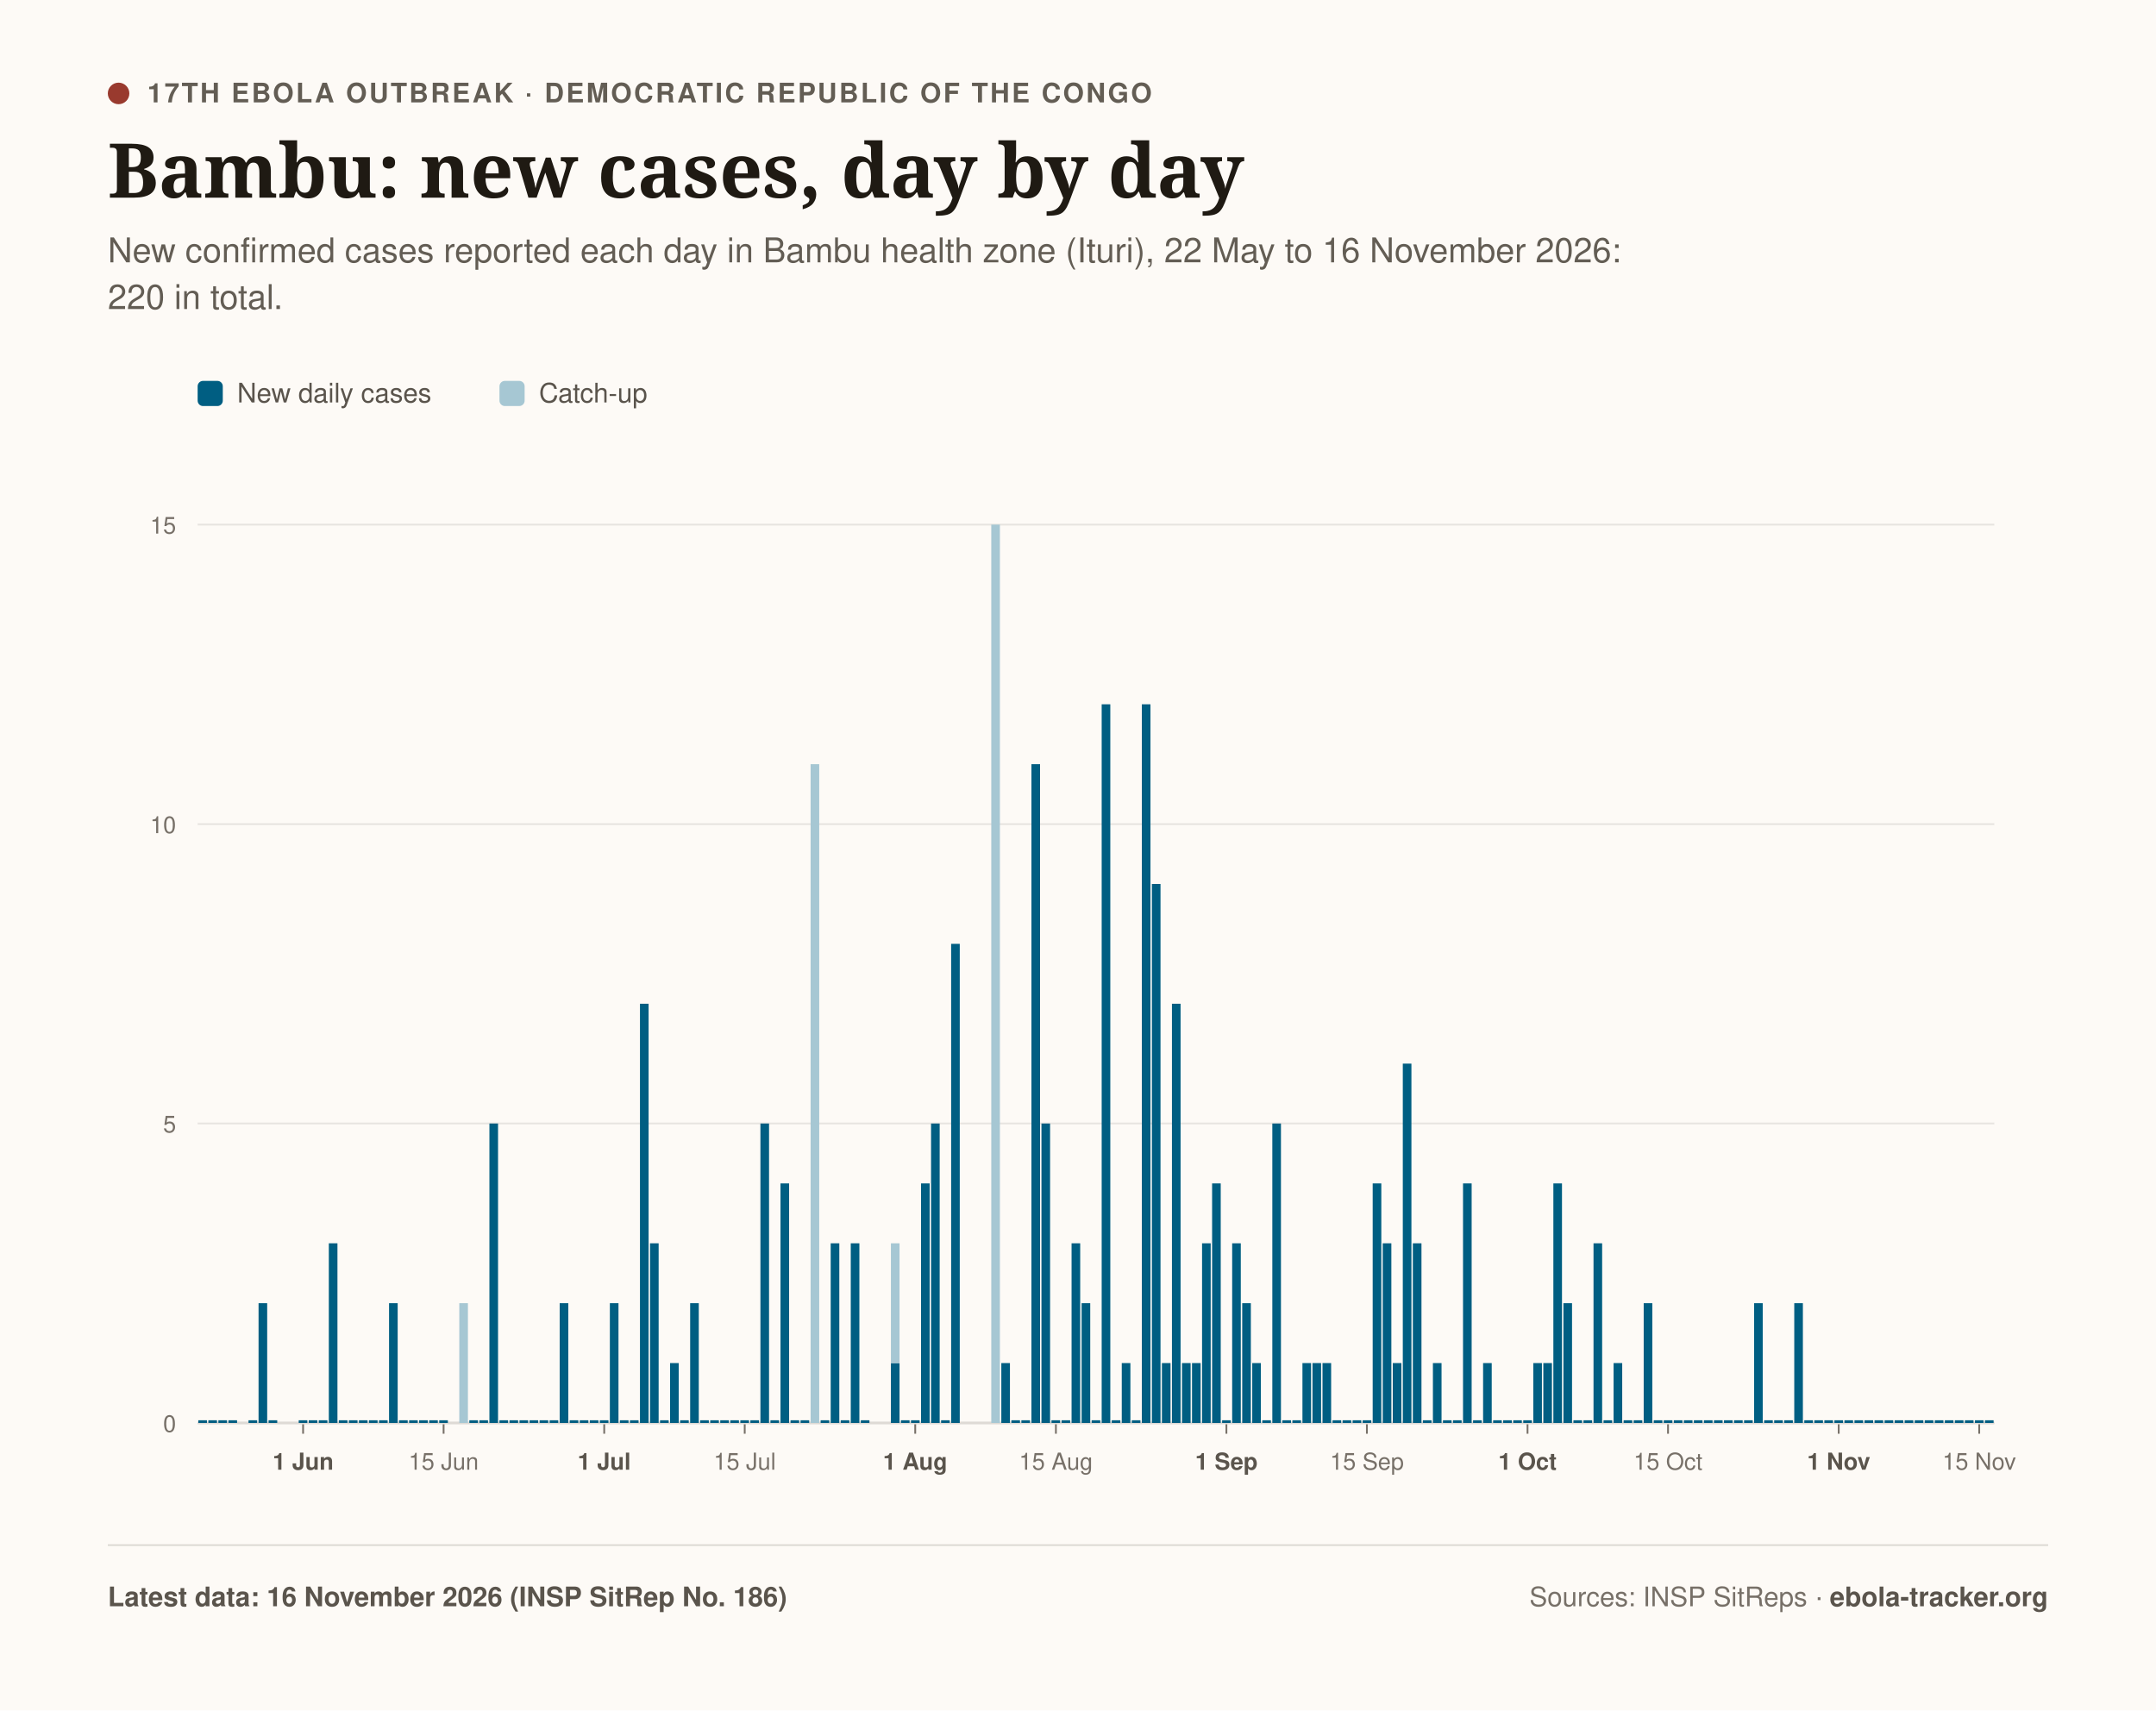
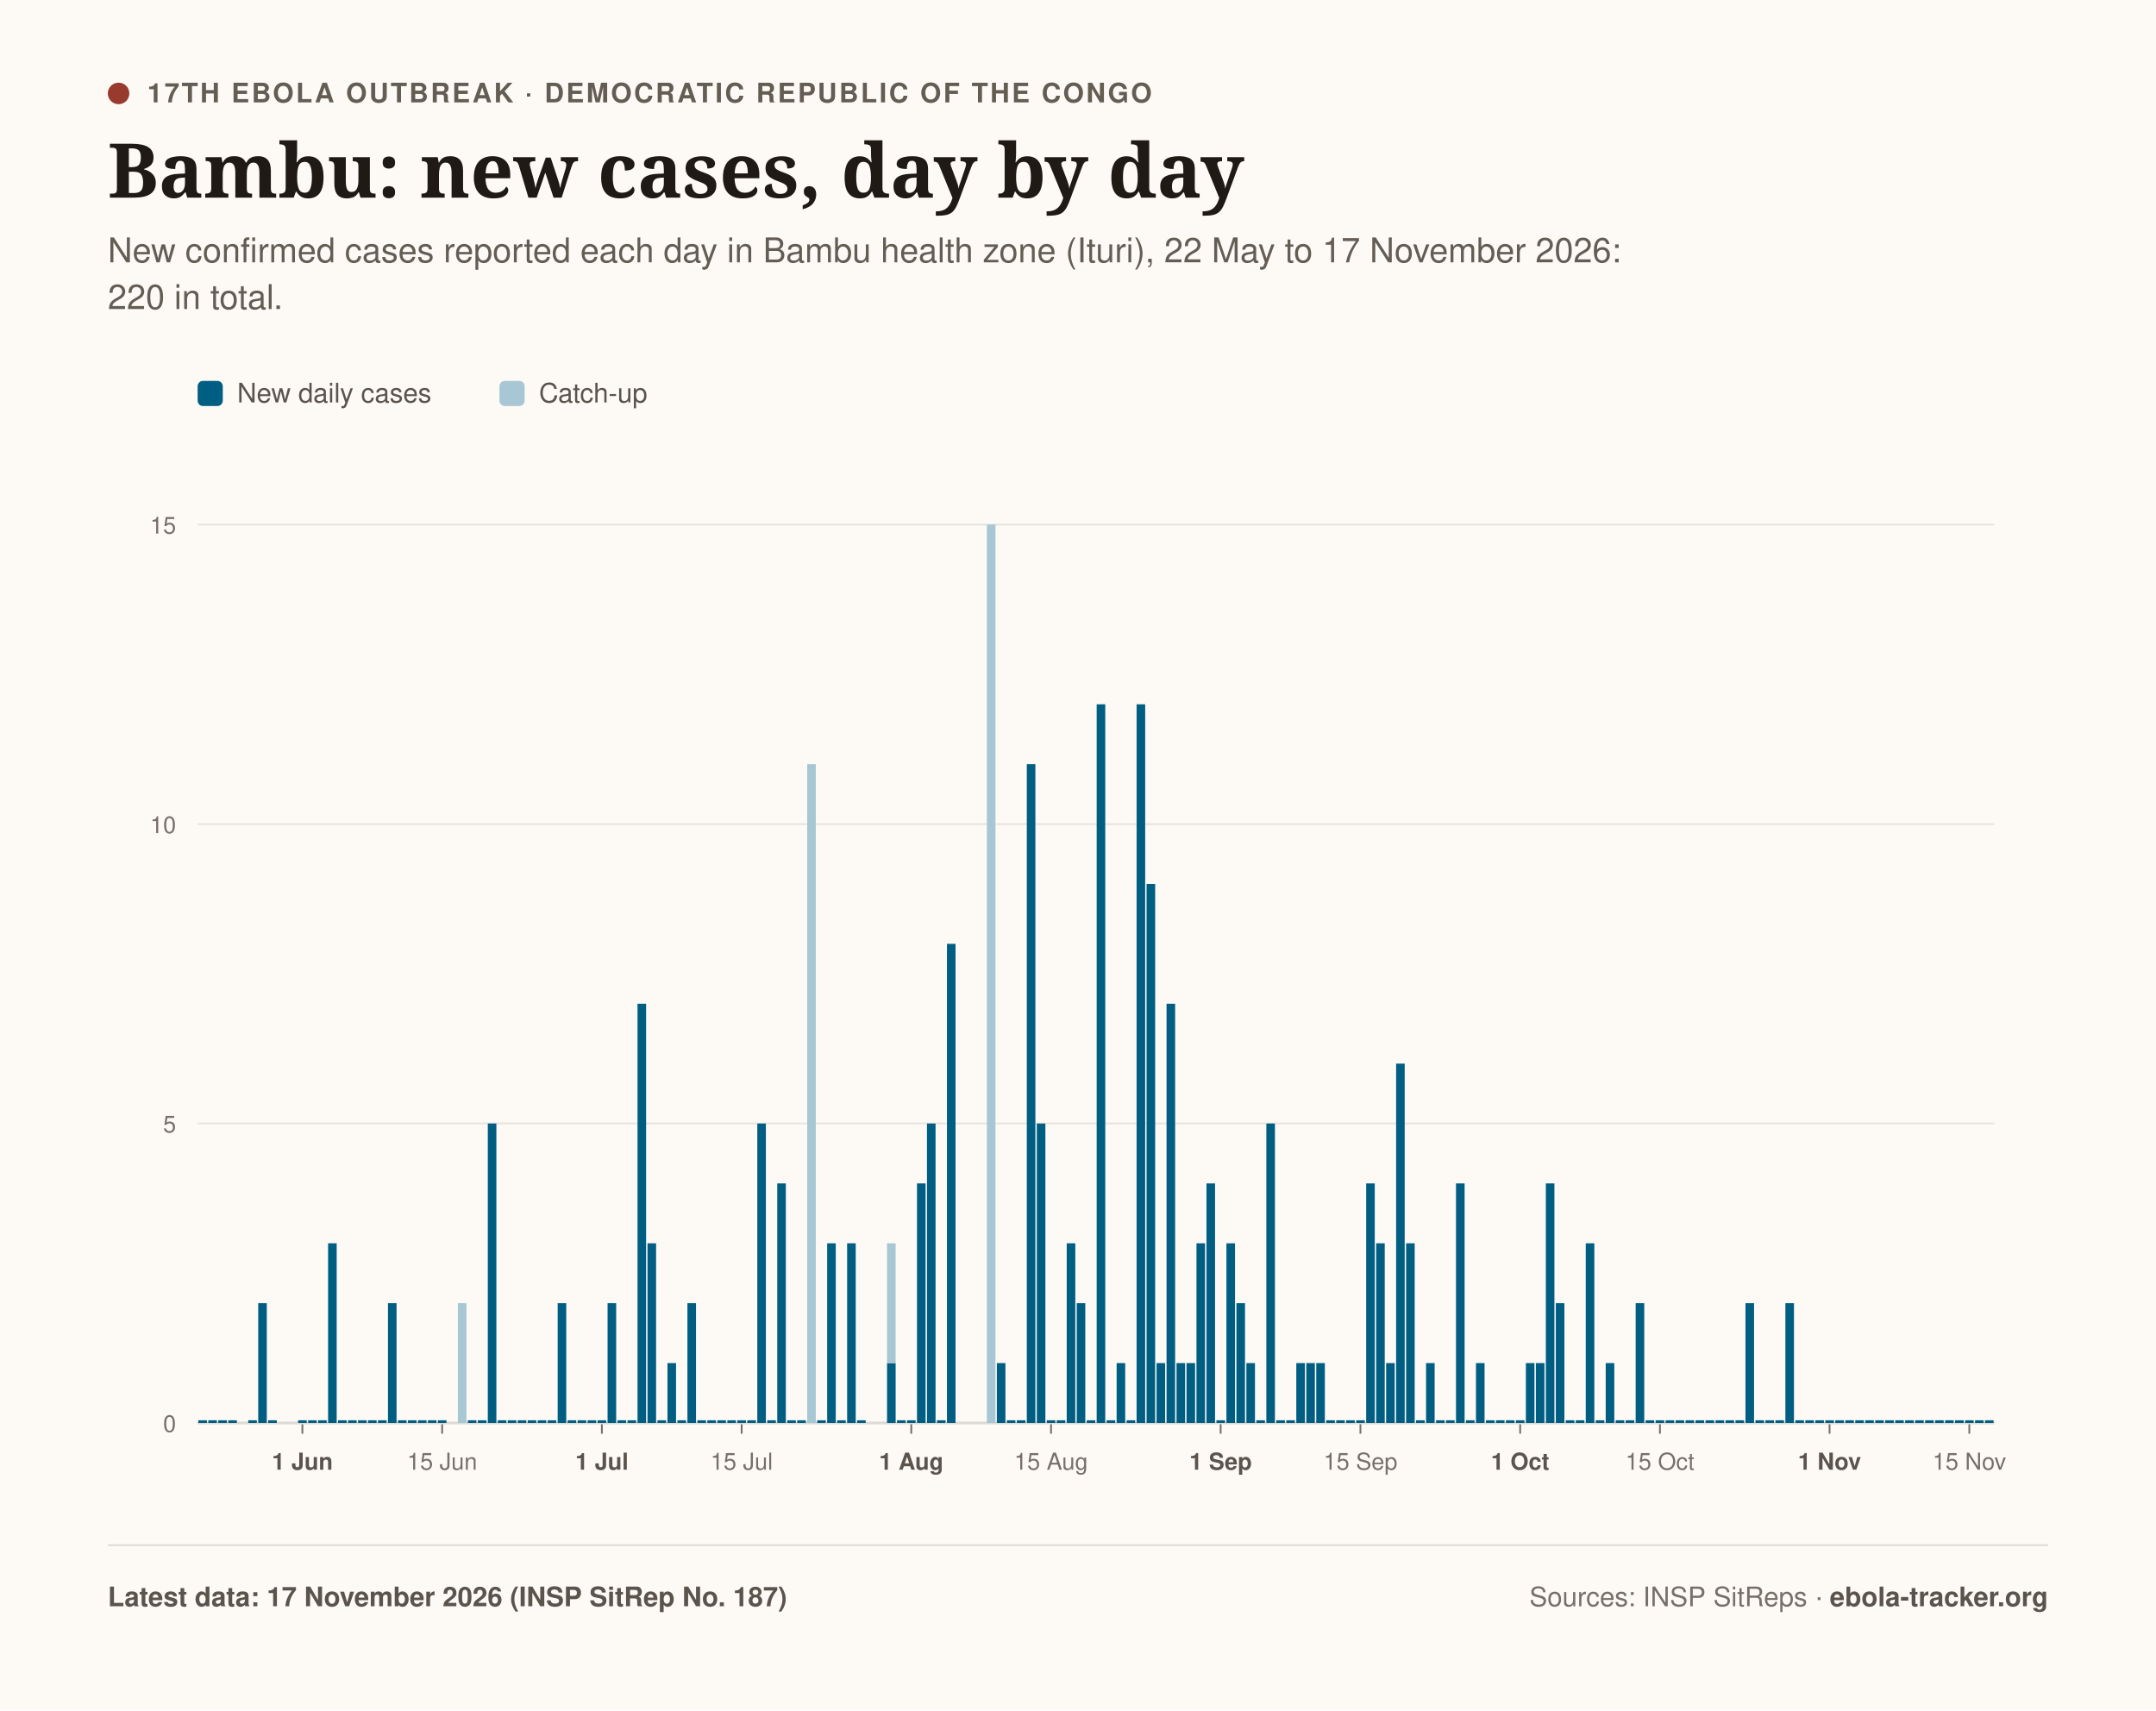
- <svg xmlns="http://www.w3.org/2000/svg" viewBox="0 0 1200 952" role="img" aria-label="Bambu: new cases, day by day. New confirmed cases reported each day in Bambu health zone (Ituri), 22 May to 16 November 2026: 220 in total.">
+ <svg xmlns="http://www.w3.org/2000/svg" viewBox="0 0 1200 952" role="img" aria-label="Bambu: new cases, day by day. New confirmed cases reported each day in Bambu health zone (Ituri), 22 May to 17 November 2026: 220 in total.">
  <rect width="1200" height="952" fill="#FDFAF6" />
  <circle cx="66" cy="52" r="6" fill="#993A2E" />
  <text x="82.0" y="57.0" font-family="'Public Sans',Helvetica,Arial,sans-serif" font-size="15" font-weight="700" fill="#635D54" text-anchor="start" letter-spacing=".08em">17TH EBOLA OUTBREAK · DEMOCRATIC REPUBLIC OF THE CONGO</text>
  <text x="60.0" y="110.0" font-family="'Source Serif 4',Georgia,serif" font-size="42" font-weight="600" fill="#1F1A13" text-anchor="start">Bambu: new cases, day by day</text>
-   <text x="60.0" y="146.0" font-family="'Public Sans',Helvetica,Arial,sans-serif" font-size="19" font-weight="400" fill="#635D54" text-anchor="start">New confirmed cases reported each day in Bambu health zone (Ituri), 22 May to 16 November 2026:</text>
+   <text x="60.0" y="146.0" font-family="'Public Sans',Helvetica,Arial,sans-serif" font-size="19" font-weight="400" fill="#635D54" text-anchor="start">New confirmed cases reported each day in Bambu health zone (Ituri), 22 May to 17 November 2026:</text>
  <text x="60.0" y="172.0" font-family="'Public Sans',Helvetica,Arial,sans-serif" font-size="19" font-weight="400" fill="#635D54" text-anchor="start">220 in total.</text>
  <rect x="110" y="212" width="14" height="14" rx="3" fill="#005E82" />
  <text x="132.0" y="224.0" font-family="'Public Sans',Helvetica,Arial,sans-serif" font-size="15" font-weight="400" fill="#5A544C" text-anchor="start">New daily cases</text>
  <rect x="278" y="212" width="14" height="14" rx="3" fill="#a6c7d3" />
  <text x="300.0" y="224.0" font-family="'Public Sans',Helvetica,Arial,sans-serif" font-size="15" font-weight="400" fill="#5A544C" text-anchor="start">Catch-up</text>
  <line x1="110" x2="1110" y1="792.0" y2="792.0" stroke="#E7E4E0" />
  <text x="98.0" y="797.0" font-family="'Public Sans',Helvetica,Arial,sans-serif" font-size="13" font-weight="400" fill="#777068" text-anchor="end">0</text>
  <line x1="110" x2="1110" y1="625.3" y2="625.3" stroke="#E7E4E0" />
  <text x="98.0" y="630.3" font-family="'Public Sans',Helvetica,Arial,sans-serif" font-size="13" font-weight="400" fill="#777068" text-anchor="end">5</text>
  <line x1="110" x2="1110" y1="458.7" y2="458.7" stroke="#E7E4E0" />
  <text x="98.0" y="463.7" font-family="'Public Sans',Helvetica,Arial,sans-serif" font-size="13" font-weight="400" fill="#777068" text-anchor="end">10</text>
  <line x1="110" x2="1110" y1="292.0" y2="292.0" stroke="#E7E4E0" />
  <text x="98.0" y="297.0" font-family="'Public Sans',Helvetica,Arial,sans-serif" font-size="13" font-weight="400" fill="#777068" text-anchor="end">15</text>
-   <line x1="168.7" x2="168.7" y1="792" y2="798" stroke="#777068" />
-   <text x="168.7" y="818.0" font-family="'Public Sans',Helvetica,Arial,sans-serif" font-size="13" font-weight="600" fill="#5A544C" text-anchor="middle">1 Jun</text>
-   <line x1="246.9" x2="246.9" y1="792" y2="798" stroke="#777068" />
-   <text x="246.9" y="818.0" font-family="'Public Sans',Helvetica,Arial,sans-serif" font-size="13" font-weight="400" fill="#777068" text-anchor="middle">15 Jun</text>
-   <line x1="336.3" x2="336.3" y1="792" y2="798" stroke="#777068" />
-   <text x="336.3" y="818.0" font-family="'Public Sans',Helvetica,Arial,sans-serif" font-size="13" font-weight="600" fill="#5A544C" text-anchor="middle">1 Jul</text>
-   <line x1="414.5" x2="414.5" y1="792" y2="798" stroke="#777068" />
-   <text x="414.5" y="818.0" font-family="'Public Sans',Helvetica,Arial,sans-serif" font-size="13" font-weight="400" fill="#777068" text-anchor="middle">15 Jul</text>
-   <line x1="509.4" x2="509.4" y1="792" y2="798" stroke="#777068" />
-   <text x="509.4" y="818.0" font-family="'Public Sans',Helvetica,Arial,sans-serif" font-size="13" font-weight="600" fill="#5A544C" text-anchor="middle">1 Aug</text>
-   <line x1="587.7" x2="587.7" y1="792" y2="798" stroke="#777068" />
-   <text x="587.7" y="818.0" font-family="'Public Sans',Helvetica,Arial,sans-serif" font-size="13" font-weight="400" fill="#777068" text-anchor="middle">15 Aug</text>
-   <line x1="682.6" x2="682.6" y1="792" y2="798" stroke="#777068" />
-   <text x="682.6" y="818.0" font-family="'Public Sans',Helvetica,Arial,sans-serif" font-size="13" font-weight="600" fill="#5A544C" text-anchor="middle">1 Sep</text>
-   <line x1="760.8" x2="760.8" y1="792" y2="798" stroke="#777068" />
-   <text x="760.8" y="818.0" font-family="'Public Sans',Helvetica,Arial,sans-serif" font-size="13" font-weight="400" fill="#777068" text-anchor="middle">15 Sep</text>
-   <line x1="850.2" x2="850.2" y1="792" y2="798" stroke="#777068" />
-   <text x="850.2" y="818.0" font-family="'Public Sans',Helvetica,Arial,sans-serif" font-size="13" font-weight="600" fill="#5A544C" text-anchor="middle">1 Oct</text>
-   <line x1="928.4" x2="928.4" y1="792" y2="798" stroke="#777068" />
-   <text x="928.4" y="818.0" font-family="'Public Sans',Helvetica,Arial,sans-serif" font-size="13" font-weight="400" fill="#777068" text-anchor="middle">15 Oct</text>
-   <line x1="1023.4" x2="1023.4" y1="792" y2="798" stroke="#777068" />
-   <text x="1023.4" y="818.0" font-family="'Public Sans',Helvetica,Arial,sans-serif" font-size="13" font-weight="600" fill="#5A544C" text-anchor="middle">1 Nov</text>
-   <line x1="1101.6" x2="1101.6" y1="792" y2="798" stroke="#777068" />
-   <text x="1101.6" y="818.0" font-family="'Public Sans',Helvetica,Arial,sans-serif" font-size="13" font-weight="400" fill="#777068" text-anchor="middle">15 Nov</text>
+   <line x1="168.3" x2="168.3" y1="792" y2="798" stroke="#777068" />
+   <text x="168.3" y="818.0" font-family="'Public Sans',Helvetica,Arial,sans-serif" font-size="13" font-weight="600" fill="#5A544C" text-anchor="middle">1 Jun</text>
+   <line x1="246.1" x2="246.1" y1="792" y2="798" stroke="#777068" />
+   <text x="246.1" y="818.0" font-family="'Public Sans',Helvetica,Arial,sans-serif" font-size="13" font-weight="400" fill="#777068" text-anchor="middle">15 Jun</text>
+   <line x1="335.0" x2="335.0" y1="792" y2="798" stroke="#777068" />
+   <text x="335.0" y="818.0" font-family="'Public Sans',Helvetica,Arial,sans-serif" font-size="13" font-weight="600" fill="#5A544C" text-anchor="middle">1 Jul</text>
+   <line x1="412.8" x2="412.8" y1="792" y2="798" stroke="#777068" />
+   <text x="412.8" y="818.0" font-family="'Public Sans',Helvetica,Arial,sans-serif" font-size="13" font-weight="400" fill="#777068" text-anchor="middle">15 Jul</text>
+   <line x1="507.2" x2="507.2" y1="792" y2="798" stroke="#777068" />
+   <text x="507.2" y="818.0" font-family="'Public Sans',Helvetica,Arial,sans-serif" font-size="13" font-weight="600" fill="#5A544C" text-anchor="middle">1 Aug</text>
+   <line x1="585.0" x2="585.0" y1="792" y2="798" stroke="#777068" />
+   <text x="585.0" y="818.0" font-family="'Public Sans',Helvetica,Arial,sans-serif" font-size="13" font-weight="400" fill="#777068" text-anchor="middle">15 Aug</text>
+   <line x1="679.4" x2="679.4" y1="792" y2="798" stroke="#777068" />
+   <text x="679.4" y="818.0" font-family="'Public Sans',Helvetica,Arial,sans-serif" font-size="13" font-weight="600" fill="#5A544C" text-anchor="middle">1 Sep</text>
+   <line x1="757.2" x2="757.2" y1="792" y2="798" stroke="#777068" />
+   <text x="757.2" y="818.0" font-family="'Public Sans',Helvetica,Arial,sans-serif" font-size="13" font-weight="400" fill="#777068" text-anchor="middle">15 Sep</text>
+   <line x1="846.1" x2="846.1" y1="792" y2="798" stroke="#777068" />
+   <text x="846.1" y="818.0" font-family="'Public Sans',Helvetica,Arial,sans-serif" font-size="13" font-weight="600" fill="#5A544C" text-anchor="middle">1 Oct</text>
+   <line x1="923.9" x2="923.9" y1="792" y2="798" stroke="#777068" />
+   <text x="923.9" y="818.0" font-family="'Public Sans',Helvetica,Arial,sans-serif" font-size="13" font-weight="400" fill="#777068" text-anchor="middle">15 Oct</text>
+   <line x1="1018.3" x2="1018.3" y1="792" y2="798" stroke="#777068" />
+   <text x="1018.3" y="818.0" font-family="'Public Sans',Helvetica,Arial,sans-serif" font-size="13" font-weight="600" fill="#5A544C" text-anchor="middle">1 Nov</text>
+   <line x1="1096.1" x2="1096.1" y1="792" y2="798" stroke="#777068" />
+   <text x="1096.1" y="818.0" font-family="'Public Sans',Helvetica,Arial,sans-serif" font-size="13" font-weight="400" fill="#777068" text-anchor="middle">15 Nov</text>
  <line x1="110" x2="1110" y1="792" y2="792" stroke="#DEDAD5" stroke-width="1.5" />
-   <rect x="110.39" y="790.50" width="4.80" height="1.50" fill="#005E82" />
-   <rect x="115.98" y="790.50" width="4.80" height="1.50" fill="#005E82" />
-   <rect x="121.56" y="790.50" width="4.80" height="1.50" fill="#005E82" />
-   <rect x="127.15" y="790.50" width="4.80" height="1.50" fill="#005E82" />
-   <rect x="138.32" y="790.50" width="4.80" height="1.50" fill="#005E82" />
-   <rect x="143.91" y="725.33" width="4.80" height="66.67" fill="#005E82" />
-   <rect x="149.50" y="790.50" width="4.80" height="1.50" fill="#005E82" />
-   <rect x="166.26" y="790.50" width="4.80" height="1.50" fill="#005E82" />
-   <rect x="171.84" y="790.50" width="4.80" height="1.50" fill="#005E82" />
-   <rect x="177.43" y="790.50" width="4.80" height="1.50" fill="#005E82" />
-   <rect x="183.02" y="692.00" width="4.80" height="100.00" fill="#005E82" />
-   <rect x="188.60" y="790.50" width="4.80" height="1.50" fill="#005E82" />
-   <rect x="194.19" y="790.50" width="4.80" height="1.50" fill="#005E82" />
-   <rect x="199.78" y="790.50" width="4.80" height="1.50" fill="#005E82" />
-   <rect x="205.36" y="790.50" width="4.80" height="1.50" fill="#005E82" />
-   <rect x="210.95" y="790.50" width="4.80" height="1.50" fill="#005E82" />
-   <rect x="216.54" y="725.33" width="4.80" height="66.67" fill="#005E82" />
-   <rect x="222.12" y="790.50" width="4.80" height="1.50" fill="#005E82" />
-   <rect x="227.71" y="790.50" width="4.80" height="1.50" fill="#005E82" />
-   <rect x="233.30" y="790.50" width="4.80" height="1.50" fill="#005E82" />
-   <rect x="238.88" y="790.50" width="4.80" height="1.50" fill="#005E82" />
-   <rect x="244.47" y="790.50" width="4.80" height="1.50" fill="#005E82" />
-   <rect x="255.64" y="725.33" width="4.80" height="66.67" fill="#a6c7d3" />
-   <rect x="261.23" y="790.50" width="4.80" height="1.50" fill="#005E82" />
-   <rect x="266.82" y="790.50" width="4.80" height="1.50" fill="#005E82" />
-   <rect x="272.40" y="625.33" width="4.80" height="166.67" fill="#005E82" />
-   <rect x="277.99" y="790.50" width="4.80" height="1.50" fill="#005E82" />
-   <rect x="283.58" y="790.50" width="4.80" height="1.50" fill="#005E82" />
-   <rect x="289.16" y="790.50" width="4.80" height="1.50" fill="#005E82" />
-   <rect x="294.75" y="790.50" width="4.80" height="1.50" fill="#005E82" />
-   <rect x="300.34" y="790.50" width="4.80" height="1.50" fill="#005E82" />
-   <rect x="305.92" y="790.50" width="4.80" height="1.50" fill="#005E82" />
-   <rect x="311.51" y="725.33" width="4.80" height="66.67" fill="#005E82" />
-   <rect x="317.09" y="790.50" width="4.80" height="1.50" fill="#005E82" />
-   <rect x="322.68" y="790.50" width="4.80" height="1.50" fill="#005E82" />
-   <rect x="328.27" y="790.50" width="4.80" height="1.50" fill="#005E82" />
-   <rect x="333.85" y="790.50" width="4.80" height="1.50" fill="#005E82" />
-   <rect x="339.44" y="725.33" width="4.80" height="66.67" fill="#005E82" />
-   <rect x="345.03" y="790.50" width="4.80" height="1.50" fill="#005E82" />
-   <rect x="350.61" y="790.50" width="4.80" height="1.50" fill="#005E82" />
-   <rect x="356.20" y="558.67" width="4.80" height="233.33" fill="#005E82" />
-   <rect x="361.79" y="692.00" width="4.80" height="100.00" fill="#005E82" />
-   <rect x="367.37" y="790.50" width="4.80" height="1.50" fill="#005E82" />
-   <rect x="372.96" y="758.67" width="4.80" height="33.33" fill="#005E82" />
-   <rect x="378.55" y="790.50" width="4.80" height="1.50" fill="#005E82" />
-   <rect x="384.13" y="725.33" width="4.80" height="66.67" fill="#005E82" />
-   <rect x="389.72" y="790.50" width="4.80" height="1.50" fill="#005E82" />
-   <rect x="395.31" y="790.50" width="4.80" height="1.50" fill="#005E82" />
-   <rect x="400.89" y="790.50" width="4.80" height="1.50" fill="#005E82" />
-   <rect x="406.48" y="790.50" width="4.80" height="1.50" fill="#005E82" />
-   <rect x="412.07" y="790.50" width="4.80" height="1.50" fill="#005E82" />
-   <rect x="417.65" y="790.50" width="4.80" height="1.50" fill="#005E82" />
-   <rect x="423.24" y="625.33" width="4.80" height="166.67" fill="#005E82" />
-   <rect x="428.83" y="790.50" width="4.80" height="1.50" fill="#005E82" />
-   <rect x="434.41" y="658.67" width="4.80" height="133.33" fill="#005E82" />
-   <rect x="440.00" y="790.50" width="4.80" height="1.50" fill="#005E82" />
-   <rect x="445.59" y="790.50" width="4.80" height="1.50" fill="#005E82" />
-   <rect x="451.17" y="425.33" width="4.80" height="366.67" fill="#a6c7d3" />
-   <rect x="456.76" y="790.50" width="4.80" height="1.50" fill="#005E82" />
-   <rect x="462.35" y="692.00" width="4.80" height="100.00" fill="#005E82" />
-   <rect x="467.93" y="790.50" width="4.80" height="1.50" fill="#005E82" />
-   <rect x="473.52" y="692.00" width="4.80" height="100.00" fill="#005E82" />
-   <rect x="479.11" y="790.50" width="4.80" height="1.50" fill="#005E82" />
-   <rect x="495.87" y="758.67" width="4.80" height="33.33" fill="#005E82" />
-   <rect x="495.87" y="692.00" width="4.80" height="66.67" fill="#a6c7d3" />
-   <rect x="501.45" y="790.50" width="4.80" height="1.50" fill="#005E82" />
-   <rect x="507.04" y="790.50" width="4.80" height="1.50" fill="#005E82" />
-   <rect x="512.63" y="658.67" width="4.80" height="133.33" fill="#005E82" />
-   <rect x="518.21" y="625.33" width="4.80" height="166.67" fill="#005E82" />
-   <rect x="523.80" y="790.50" width="4.80" height="1.50" fill="#005E82" />
-   <rect x="529.39" y="525.33" width="4.80" height="266.67" fill="#005E82" />
-   <rect x="551.73" y="292.00" width="4.80" height="500.00" fill="#a6c7d3" />
-   <rect x="557.32" y="758.67" width="4.80" height="33.33" fill="#005E82" />
-   <rect x="562.91" y="790.50" width="4.80" height="1.50" fill="#005E82" />
-   <rect x="568.49" y="790.50" width="4.80" height="1.50" fill="#005E82" />
-   <rect x="574.08" y="425.33" width="4.80" height="366.67" fill="#005E82" />
-   <rect x="579.66" y="625.33" width="4.80" height="166.67" fill="#005E82" />
-   <rect x="585.25" y="790.50" width="4.80" height="1.50" fill="#005E82" />
-   <rect x="590.84" y="790.50" width="4.80" height="1.50" fill="#005E82" />
-   <rect x="596.42" y="692.00" width="4.80" height="100.00" fill="#005E82" />
-   <rect x="602.01" y="725.33" width="4.80" height="66.67" fill="#005E82" />
-   <rect x="607.60" y="790.50" width="4.80" height="1.50" fill="#005E82" />
-   <rect x="613.18" y="392.00" width="4.80" height="400.00" fill="#005E82" />
-   <rect x="618.77" y="790.50" width="4.80" height="1.50" fill="#005E82" />
-   <rect x="624.36" y="758.67" width="4.80" height="33.33" fill="#005E82" />
-   <rect x="629.94" y="790.50" width="4.80" height="1.50" fill="#005E82" />
-   <rect x="635.53" y="392.00" width="4.80" height="400.00" fill="#005E82" />
-   <rect x="641.12" y="492.00" width="4.80" height="300.00" fill="#005E82" />
-   <rect x="646.70" y="758.67" width="4.80" height="33.33" fill="#005E82" />
-   <rect x="652.29" y="558.67" width="4.80" height="233.33" fill="#005E82" />
-   <rect x="657.88" y="758.67" width="4.80" height="33.33" fill="#005E82" />
-   <rect x="663.46" y="758.67" width="4.80" height="33.33" fill="#005E82" />
-   <rect x="669.05" y="692.00" width="4.80" height="100.00" fill="#005E82" />
-   <rect x="674.64" y="658.67" width="4.80" height="133.33" fill="#005E82" />
-   <rect x="680.22" y="790.50" width="4.80" height="1.50" fill="#005E82" />
-   <rect x="685.81" y="692.00" width="4.80" height="100.00" fill="#005E82" />
-   <rect x="691.40" y="725.33" width="4.80" height="66.67" fill="#005E82" />
-   <rect x="696.98" y="758.67" width="4.80" height="33.33" fill="#005E82" />
-   <rect x="702.57" y="790.50" width="4.80" height="1.50" fill="#005E82" />
-   <rect x="708.16" y="625.33" width="4.80" height="166.67" fill="#005E82" />
-   <rect x="713.74" y="790.50" width="4.80" height="1.50" fill="#005E82" />
-   <rect x="719.33" y="790.50" width="4.80" height="1.50" fill="#005E82" />
-   <rect x="724.92" y="758.67" width="4.80" height="33.33" fill="#005E82" />
-   <rect x="730.50" y="758.67" width="4.80" height="33.33" fill="#005E82" />
-   <rect x="736.09" y="758.67" width="4.80" height="33.33" fill="#005E82" />
-   <rect x="741.68" y="790.50" width="4.80" height="1.50" fill="#005E82" />
-   <rect x="747.26" y="790.50" width="4.80" height="1.50" fill="#005E82" />
-   <rect x="752.85" y="790.50" width="4.80" height="1.50" fill="#005E82" />
-   <rect x="758.44" y="790.50" width="4.80" height="1.50" fill="#005E82" />
-   <rect x="764.02" y="658.67" width="4.80" height="133.33" fill="#005E82" />
-   <rect x="769.61" y="692.00" width="4.80" height="100.00" fill="#005E82" />
-   <rect x="775.20" y="758.67" width="4.80" height="33.33" fill="#005E82" />
-   <rect x="780.78" y="592.00" width="4.80" height="200.00" fill="#005E82" />
-   <rect x="786.37" y="692.00" width="4.80" height="100.00" fill="#005E82" />
-   <rect x="791.96" y="790.50" width="4.80" height="1.50" fill="#005E82" />
-   <rect x="797.54" y="758.67" width="4.80" height="33.33" fill="#005E82" />
-   <rect x="803.13" y="790.50" width="4.80" height="1.50" fill="#005E82" />
-   <rect x="808.72" y="790.50" width="4.80" height="1.50" fill="#005E82" />
-   <rect x="814.30" y="658.67" width="4.80" height="133.33" fill="#005E82" />
-   <rect x="819.89" y="790.50" width="4.80" height="1.50" fill="#005E82" />
-   <rect x="825.47" y="758.67" width="4.80" height="33.33" fill="#005E82" />
-   <rect x="831.06" y="790.50" width="4.80" height="1.50" fill="#005E82" />
-   <rect x="836.65" y="790.50" width="4.80" height="1.50" fill="#005E82" />
-   <rect x="842.23" y="790.50" width="4.80" height="1.50" fill="#005E82" />
-   <rect x="847.82" y="790.50" width="4.80" height="1.50" fill="#005E82" />
-   <rect x="853.41" y="758.67" width="4.80" height="33.33" fill="#005E82" />
-   <rect x="858.99" y="758.67" width="4.80" height="33.33" fill="#005E82" />
-   <rect x="864.58" y="658.67" width="4.80" height="133.33" fill="#005E82" />
-   <rect x="870.17" y="725.33" width="4.80" height="66.67" fill="#005E82" />
-   <rect x="875.75" y="790.50" width="4.80" height="1.50" fill="#005E82" />
-   <rect x="881.34" y="790.50" width="4.80" height="1.50" fill="#005E82" />
-   <rect x="886.93" y="692.00" width="4.80" height="100.00" fill="#005E82" />
-   <rect x="892.51" y="790.50" width="4.80" height="1.50" fill="#005E82" />
-   <rect x="898.10" y="758.67" width="4.80" height="33.33" fill="#005E82" />
-   <rect x="903.69" y="790.50" width="4.80" height="1.50" fill="#005E82" />
-   <rect x="909.27" y="790.50" width="4.80" height="1.50" fill="#005E82" />
-   <rect x="914.86" y="725.33" width="4.80" height="66.67" fill="#005E82" />
-   <rect x="920.45" y="790.50" width="4.80" height="1.50" fill="#005E82" />
-   <rect x="926.03" y="790.50" width="4.80" height="1.50" fill="#005E82" />
-   <rect x="931.62" y="790.50" width="4.80" height="1.50" fill="#005E82" />
-   <rect x="937.21" y="790.50" width="4.80" height="1.50" fill="#005E82" />
-   <rect x="942.79" y="790.50" width="4.80" height="1.50" fill="#005E82" />
-   <rect x="948.38" y="790.50" width="4.80" height="1.50" fill="#005E82" />
-   <rect x="953.97" y="790.50" width="4.80" height="1.50" fill="#005E82" />
-   <rect x="959.55" y="790.50" width="4.80" height="1.50" fill="#005E82" />
-   <rect x="965.14" y="790.50" width="4.80" height="1.50" fill="#005E82" />
-   <rect x="970.73" y="790.50" width="4.80" height="1.50" fill="#005E82" />
-   <rect x="976.31" y="725.33" width="4.80" height="66.67" fill="#005E82" />
-   <rect x="981.90" y="790.50" width="4.80" height="1.50" fill="#005E82" />
-   <rect x="987.49" y="790.50" width="4.80" height="1.50" fill="#005E82" />
-   <rect x="993.07" y="790.50" width="4.80" height="1.50" fill="#005E82" />
-   <rect x="998.66" y="725.33" width="4.80" height="66.67" fill="#005E82" />
-   <rect x="1004.25" y="790.50" width="4.80" height="1.50" fill="#005E82" />
-   <rect x="1009.83" y="790.50" width="4.80" height="1.50" fill="#005E82" />
-   <rect x="1015.42" y="790.50" width="4.80" height="1.50" fill="#005E82" />
-   <rect x="1021.01" y="790.50" width="4.80" height="1.50" fill="#005E82" />
-   <rect x="1026.59" y="790.50" width="4.80" height="1.50" fill="#005E82" />
-   <rect x="1032.18" y="790.50" width="4.80" height="1.50" fill="#005E82" />
-   <rect x="1037.77" y="790.50" width="4.80" height="1.50" fill="#005E82" />
-   <rect x="1043.35" y="790.50" width="4.80" height="1.50" fill="#005E82" />
-   <rect x="1048.94" y="790.50" width="4.80" height="1.50" fill="#005E82" />
-   <rect x="1054.53" y="790.50" width="4.80" height="1.50" fill="#005E82" />
-   <rect x="1060.11" y="790.50" width="4.80" height="1.50" fill="#005E82" />
-   <rect x="1065.70" y="790.50" width="4.80" height="1.50" fill="#005E82" />
-   <rect x="1071.28" y="790.50" width="4.80" height="1.50" fill="#005E82" />
-   <rect x="1076.87" y="790.50" width="4.80" height="1.50" fill="#005E82" />
-   <rect x="1082.46" y="790.50" width="4.80" height="1.50" fill="#005E82" />
-   <rect x="1088.04" y="790.50" width="4.80" height="1.50" fill="#005E82" />
-   <rect x="1093.63" y="790.50" width="4.80" height="1.50" fill="#005E82" />
-   <rect x="1099.22" y="790.50" width="4.80" height="1.50" fill="#005E82" />
-   <rect x="1104.80" y="790.50" width="4.80" height="1.50" fill="#005E82" />
+   <rect x="110.39" y="790.50" width="4.78" height="1.50" fill="#005E82" />
+   <rect x="115.94" y="790.50" width="4.78" height="1.50" fill="#005E82" />
+   <rect x="121.50" y="790.50" width="4.78" height="1.50" fill="#005E82" />
+   <rect x="127.06" y="790.50" width="4.78" height="1.50" fill="#005E82" />
+   <rect x="138.17" y="790.50" width="4.78" height="1.50" fill="#005E82" />
+   <rect x="143.72" y="725.33" width="4.78" height="66.67" fill="#005E82" />
+   <rect x="149.28" y="790.50" width="4.78" height="1.50" fill="#005E82" />
+   <rect x="165.94" y="790.50" width="4.78" height="1.50" fill="#005E82" />
+   <rect x="171.50" y="790.50" width="4.78" height="1.50" fill="#005E82" />
+   <rect x="177.06" y="790.50" width="4.78" height="1.50" fill="#005E82" />
+   <rect x="182.61" y="692.00" width="4.78" height="100.00" fill="#005E82" />
+   <rect x="188.17" y="790.50" width="4.78" height="1.50" fill="#005E82" />
+   <rect x="193.72" y="790.50" width="4.78" height="1.50" fill="#005E82" />
+   <rect x="199.28" y="790.50" width="4.78" height="1.50" fill="#005E82" />
+   <rect x="204.83" y="790.50" width="4.78" height="1.50" fill="#005E82" />
+   <rect x="210.39" y="790.50" width="4.78" height="1.50" fill="#005E82" />
+   <rect x="215.94" y="725.33" width="4.78" height="66.67" fill="#005E82" />
+   <rect x="221.50" y="790.50" width="4.78" height="1.50" fill="#005E82" />
+   <rect x="227.06" y="790.50" width="4.78" height="1.50" fill="#005E82" />
+   <rect x="232.61" y="790.50" width="4.78" height="1.50" fill="#005E82" />
+   <rect x="238.17" y="790.50" width="4.78" height="1.50" fill="#005E82" />
+   <rect x="243.72" y="790.50" width="4.78" height="1.50" fill="#005E82" />
+   <rect x="254.83" y="725.33" width="4.78" height="66.67" fill="#a6c7d3" />
+   <rect x="260.39" y="790.50" width="4.78" height="1.50" fill="#005E82" />
+   <rect x="265.94" y="790.50" width="4.78" height="1.50" fill="#005E82" />
+   <rect x="271.50" y="625.33" width="4.78" height="166.67" fill="#005E82" />
+   <rect x="277.06" y="790.50" width="4.78" height="1.50" fill="#005E82" />
+   <rect x="282.61" y="790.50" width="4.78" height="1.50" fill="#005E82" />
+   <rect x="288.17" y="790.50" width="4.78" height="1.50" fill="#005E82" />
+   <rect x="293.72" y="790.50" width="4.78" height="1.50" fill="#005E82" />
+   <rect x="299.28" y="790.50" width="4.78" height="1.50" fill="#005E82" />
+   <rect x="304.83" y="790.50" width="4.78" height="1.50" fill="#005E82" />
+   <rect x="310.39" y="725.33" width="4.78" height="66.67" fill="#005E82" />
+   <rect x="315.94" y="790.50" width="4.78" height="1.50" fill="#005E82" />
+   <rect x="321.50" y="790.50" width="4.78" height="1.50" fill="#005E82" />
+   <rect x="327.06" y="790.50" width="4.78" height="1.50" fill="#005E82" />
+   <rect x="332.61" y="790.50" width="4.78" height="1.50" fill="#005E82" />
+   <rect x="338.17" y="725.33" width="4.78" height="66.67" fill="#005E82" />
+   <rect x="343.72" y="790.50" width="4.78" height="1.50" fill="#005E82" />
+   <rect x="349.28" y="790.50" width="4.78" height="1.50" fill="#005E82" />
+   <rect x="354.83" y="558.67" width="4.78" height="233.33" fill="#005E82" />
+   <rect x="360.39" y="692.00" width="4.78" height="100.00" fill="#005E82" />
+   <rect x="365.94" y="790.50" width="4.78" height="1.50" fill="#005E82" />
+   <rect x="371.50" y="758.67" width="4.78" height="33.33" fill="#005E82" />
+   <rect x="377.06" y="790.50" width="4.78" height="1.50" fill="#005E82" />
+   <rect x="382.61" y="725.33" width="4.78" height="66.67" fill="#005E82" />
+   <rect x="388.17" y="790.50" width="4.78" height="1.50" fill="#005E82" />
+   <rect x="393.72" y="790.50" width="4.78" height="1.50" fill="#005E82" />
+   <rect x="399.28" y="790.50" width="4.78" height="1.50" fill="#005E82" />
+   <rect x="404.83" y="790.50" width="4.78" height="1.50" fill="#005E82" />
+   <rect x="410.39" y="790.50" width="4.78" height="1.50" fill="#005E82" />
+   <rect x="415.94" y="790.50" width="4.78" height="1.50" fill="#005E82" />
+   <rect x="421.50" y="625.33" width="4.78" height="166.67" fill="#005E82" />
+   <rect x="427.06" y="790.50" width="4.78" height="1.50" fill="#005E82" />
+   <rect x="432.61" y="658.67" width="4.78" height="133.33" fill="#005E82" />
+   <rect x="438.17" y="790.50" width="4.78" height="1.50" fill="#005E82" />
+   <rect x="443.72" y="790.50" width="4.78" height="1.50" fill="#005E82" />
+   <rect x="449.28" y="425.33" width="4.78" height="366.67" fill="#a6c7d3" />
+   <rect x="454.83" y="790.50" width="4.78" height="1.50" fill="#005E82" />
+   <rect x="460.39" y="692.00" width="4.78" height="100.00" fill="#005E82" />
+   <rect x="465.94" y="790.50" width="4.78" height="1.50" fill="#005E82" />
+   <rect x="471.50" y="692.00" width="4.78" height="100.00" fill="#005E82" />
+   <rect x="477.06" y="790.50" width="4.78" height="1.50" fill="#005E82" />
+   <rect x="493.72" y="758.67" width="4.78" height="33.33" fill="#005E82" />
+   <rect x="493.72" y="692.00" width="4.78" height="66.67" fill="#a6c7d3" />
+   <rect x="499.28" y="790.50" width="4.78" height="1.50" fill="#005E82" />
+   <rect x="504.83" y="790.50" width="4.78" height="1.50" fill="#005E82" />
+   <rect x="510.39" y="658.67" width="4.78" height="133.33" fill="#005E82" />
+   <rect x="515.94" y="625.33" width="4.78" height="166.67" fill="#005E82" />
+   <rect x="521.50" y="790.50" width="4.78" height="1.50" fill="#005E82" />
+   <rect x="527.06" y="525.33" width="4.78" height="266.67" fill="#005E82" />
+   <rect x="549.28" y="292.00" width="4.78" height="500.00" fill="#a6c7d3" />
+   <rect x="554.83" y="758.67" width="4.78" height="33.33" fill="#005E82" />
+   <rect x="560.39" y="790.50" width="4.78" height="1.50" fill="#005E82" />
+   <rect x="565.94" y="790.50" width="4.78" height="1.50" fill="#005E82" />
+   <rect x="571.50" y="425.33" width="4.78" height="366.67" fill="#005E82" />
+   <rect x="577.06" y="625.33" width="4.78" height="166.67" fill="#005E82" />
+   <rect x="582.61" y="790.50" width="4.78" height="1.50" fill="#005E82" />
+   <rect x="588.17" y="790.50" width="4.78" height="1.50" fill="#005E82" />
+   <rect x="593.72" y="692.00" width="4.78" height="100.00" fill="#005E82" />
+   <rect x="599.28" y="725.33" width="4.78" height="66.67" fill="#005E82" />
+   <rect x="604.83" y="790.50" width="4.78" height="1.50" fill="#005E82" />
+   <rect x="610.39" y="392.00" width="4.78" height="400.00" fill="#005E82" />
+   <rect x="615.94" y="790.50" width="4.78" height="1.50" fill="#005E82" />
+   <rect x="621.50" y="758.67" width="4.78" height="33.33" fill="#005E82" />
+   <rect x="627.06" y="790.50" width="4.78" height="1.50" fill="#005E82" />
+   <rect x="632.61" y="392.00" width="4.78" height="400.00" fill="#005E82" />
+   <rect x="638.17" y="492.00" width="4.78" height="300.00" fill="#005E82" />
+   <rect x="643.72" y="758.67" width="4.78" height="33.33" fill="#005E82" />
+   <rect x="649.28" y="558.67" width="4.78" height="233.33" fill="#005E82" />
+   <rect x="654.83" y="758.67" width="4.78" height="33.33" fill="#005E82" />
+   <rect x="660.39" y="758.67" width="4.78" height="33.33" fill="#005E82" />
+   <rect x="665.94" y="692.00" width="4.78" height="100.00" fill="#005E82" />
+   <rect x="671.50" y="658.67" width="4.78" height="133.33" fill="#005E82" />
+   <rect x="677.06" y="790.50" width="4.78" height="1.50" fill="#005E82" />
+   <rect x="682.61" y="692.00" width="4.78" height="100.00" fill="#005E82" />
+   <rect x="688.17" y="725.33" width="4.78" height="66.67" fill="#005E82" />
+   <rect x="693.72" y="758.67" width="4.78" height="33.33" fill="#005E82" />
+   <rect x="699.28" y="790.50" width="4.78" height="1.50" fill="#005E82" />
+   <rect x="704.83" y="625.33" width="4.78" height="166.67" fill="#005E82" />
+   <rect x="710.39" y="790.50" width="4.78" height="1.50" fill="#005E82" />
+   <rect x="715.94" y="790.50" width="4.78" height="1.50" fill="#005E82" />
+   <rect x="721.50" y="758.67" width="4.78" height="33.33" fill="#005E82" />
+   <rect x="727.06" y="758.67" width="4.78" height="33.33" fill="#005E82" />
+   <rect x="732.61" y="758.67" width="4.78" height="33.33" fill="#005E82" />
+   <rect x="738.17" y="790.50" width="4.78" height="1.50" fill="#005E82" />
+   <rect x="743.72" y="790.50" width="4.78" height="1.50" fill="#005E82" />
+   <rect x="749.28" y="790.50" width="4.78" height="1.50" fill="#005E82" />
+   <rect x="754.83" y="790.50" width="4.78" height="1.50" fill="#005E82" />
+   <rect x="760.39" y="658.67" width="4.78" height="133.33" fill="#005E82" />
+   <rect x="765.94" y="692.00" width="4.78" height="100.00" fill="#005E82" />
+   <rect x="771.50" y="758.67" width="4.78" height="33.33" fill="#005E82" />
+   <rect x="777.06" y="592.00" width="4.78" height="200.00" fill="#005E82" />
+   <rect x="782.61" y="692.00" width="4.78" height="100.00" fill="#005E82" />
+   <rect x="788.17" y="790.50" width="4.78" height="1.50" fill="#005E82" />
+   <rect x="793.72" y="758.67" width="4.78" height="33.33" fill="#005E82" />
+   <rect x="799.28" y="790.50" width="4.78" height="1.50" fill="#005E82" />
+   <rect x="804.83" y="790.50" width="4.78" height="1.50" fill="#005E82" />
+   <rect x="810.39" y="658.67" width="4.78" height="133.33" fill="#005E82" />
+   <rect x="815.94" y="790.50" width="4.78" height="1.50" fill="#005E82" />
+   <rect x="821.50" y="758.67" width="4.78" height="33.33" fill="#005E82" />
+   <rect x="827.06" y="790.50" width="4.78" height="1.50" fill="#005E82" />
+   <rect x="832.61" y="790.50" width="4.78" height="1.50" fill="#005E82" />
+   <rect x="838.17" y="790.50" width="4.78" height="1.50" fill="#005E82" />
+   <rect x="843.72" y="790.50" width="4.78" height="1.50" fill="#005E82" />
+   <rect x="849.28" y="758.67" width="4.78" height="33.33" fill="#005E82" />
+   <rect x="854.83" y="758.67" width="4.78" height="33.33" fill="#005E82" />
+   <rect x="860.39" y="658.67" width="4.78" height="133.33" fill="#005E82" />
+   <rect x="865.94" y="725.33" width="4.78" height="66.67" fill="#005E82" />
+   <rect x="871.50" y="790.50" width="4.78" height="1.50" fill="#005E82" />
+   <rect x="877.06" y="790.50" width="4.78" height="1.50" fill="#005E82" />
+   <rect x="882.61" y="692.00" width="4.78" height="100.00" fill="#005E82" />
+   <rect x="888.17" y="790.50" width="4.78" height="1.50" fill="#005E82" />
+   <rect x="893.72" y="758.67" width="4.78" height="33.33" fill="#005E82" />
+   <rect x="899.28" y="790.50" width="4.78" height="1.50" fill="#005E82" />
+   <rect x="904.83" y="790.50" width="4.78" height="1.50" fill="#005E82" />
+   <rect x="910.39" y="725.33" width="4.78" height="66.67" fill="#005E82" />
+   <rect x="915.94" y="790.50" width="4.78" height="1.50" fill="#005E82" />
+   <rect x="921.50" y="790.50" width="4.78" height="1.50" fill="#005E82" />
+   <rect x="927.06" y="790.50" width="4.78" height="1.50" fill="#005E82" />
+   <rect x="932.61" y="790.50" width="4.78" height="1.50" fill="#005E82" />
+   <rect x="938.17" y="790.50" width="4.78" height="1.50" fill="#005E82" />
+   <rect x="943.72" y="790.50" width="4.78" height="1.50" fill="#005E82" />
+   <rect x="949.28" y="790.50" width="4.78" height="1.50" fill="#005E82" />
+   <rect x="954.83" y="790.50" width="4.78" height="1.50" fill="#005E82" />
+   <rect x="960.39" y="790.50" width="4.78" height="1.50" fill="#005E82" />
+   <rect x="965.94" y="790.50" width="4.78" height="1.50" fill="#005E82" />
+   <rect x="971.50" y="725.33" width="4.78" height="66.67" fill="#005E82" />
+   <rect x="977.06" y="790.50" width="4.78" height="1.50" fill="#005E82" />
+   <rect x="982.61" y="790.50" width="4.78" height="1.50" fill="#005E82" />
+   <rect x="988.17" y="790.50" width="4.78" height="1.50" fill="#005E82" />
+   <rect x="993.72" y="725.33" width="4.78" height="66.67" fill="#005E82" />
+   <rect x="999.28" y="790.50" width="4.78" height="1.50" fill="#005E82" />
+   <rect x="1004.83" y="790.50" width="4.78" height="1.50" fill="#005E82" />
+   <rect x="1010.39" y="790.50" width="4.78" height="1.50" fill="#005E82" />
+   <rect x="1015.94" y="790.50" width="4.78" height="1.50" fill="#005E82" />
+   <rect x="1021.50" y="790.50" width="4.78" height="1.50" fill="#005E82" />
+   <rect x="1027.06" y="790.50" width="4.78" height="1.50" fill="#005E82" />
+   <rect x="1032.61" y="790.50" width="4.78" height="1.50" fill="#005E82" />
+   <rect x="1038.17" y="790.50" width="4.78" height="1.50" fill="#005E82" />
+   <rect x="1043.72" y="790.50" width="4.78" height="1.50" fill="#005E82" />
+   <rect x="1049.28" y="790.50" width="4.78" height="1.50" fill="#005E82" />
+   <rect x="1054.83" y="790.50" width="4.78" height="1.50" fill="#005E82" />
+   <rect x="1060.39" y="790.50" width="4.78" height="1.50" fill="#005E82" />
+   <rect x="1065.94" y="790.50" width="4.78" height="1.50" fill="#005E82" />
+   <rect x="1071.50" y="790.50" width="4.78" height="1.50" fill="#005E82" />
+   <rect x="1077.06" y="790.50" width="4.78" height="1.50" fill="#005E82" />
+   <rect x="1082.61" y="790.50" width="4.78" height="1.50" fill="#005E82" />
+   <rect x="1088.17" y="790.50" width="4.78" height="1.50" fill="#005E82" />
+   <rect x="1093.72" y="790.50" width="4.78" height="1.50" fill="#005E82" />
+   <rect x="1099.28" y="790.50" width="4.78" height="1.50" fill="#005E82" />
+   <rect x="1104.83" y="790.50" width="4.78" height="1.50" fill="#005E82" />
  <line x1="60" x2="1140" y1="860" y2="860" stroke="#DEDAD5" />
-   <text x="60.0" y="894.0" font-family="'Public Sans',Helvetica,Arial,sans-serif" font-size="15" font-weight="600" fill="#5A544C" text-anchor="start">Latest data: 16 November 2026 (INSP SitRep No. 186)</text>
+   <text x="60.0" y="894.0" font-family="'Public Sans',Helvetica,Arial,sans-serif" font-size="15" font-weight="600" fill="#5A544C" text-anchor="start">Latest data: 17 November 2026 (INSP SitRep No. 187)</text>
  <text x="1140" y="894" text-anchor="end" font-family="'Public Sans',Helvetica,Arial,sans-serif" font-size="15" fill="#777068">Sources: INSP SitReps · <tspan font-weight="700" fill="#5A544C">ebola-tracker.org</tspan>
  </text>
</svg>
